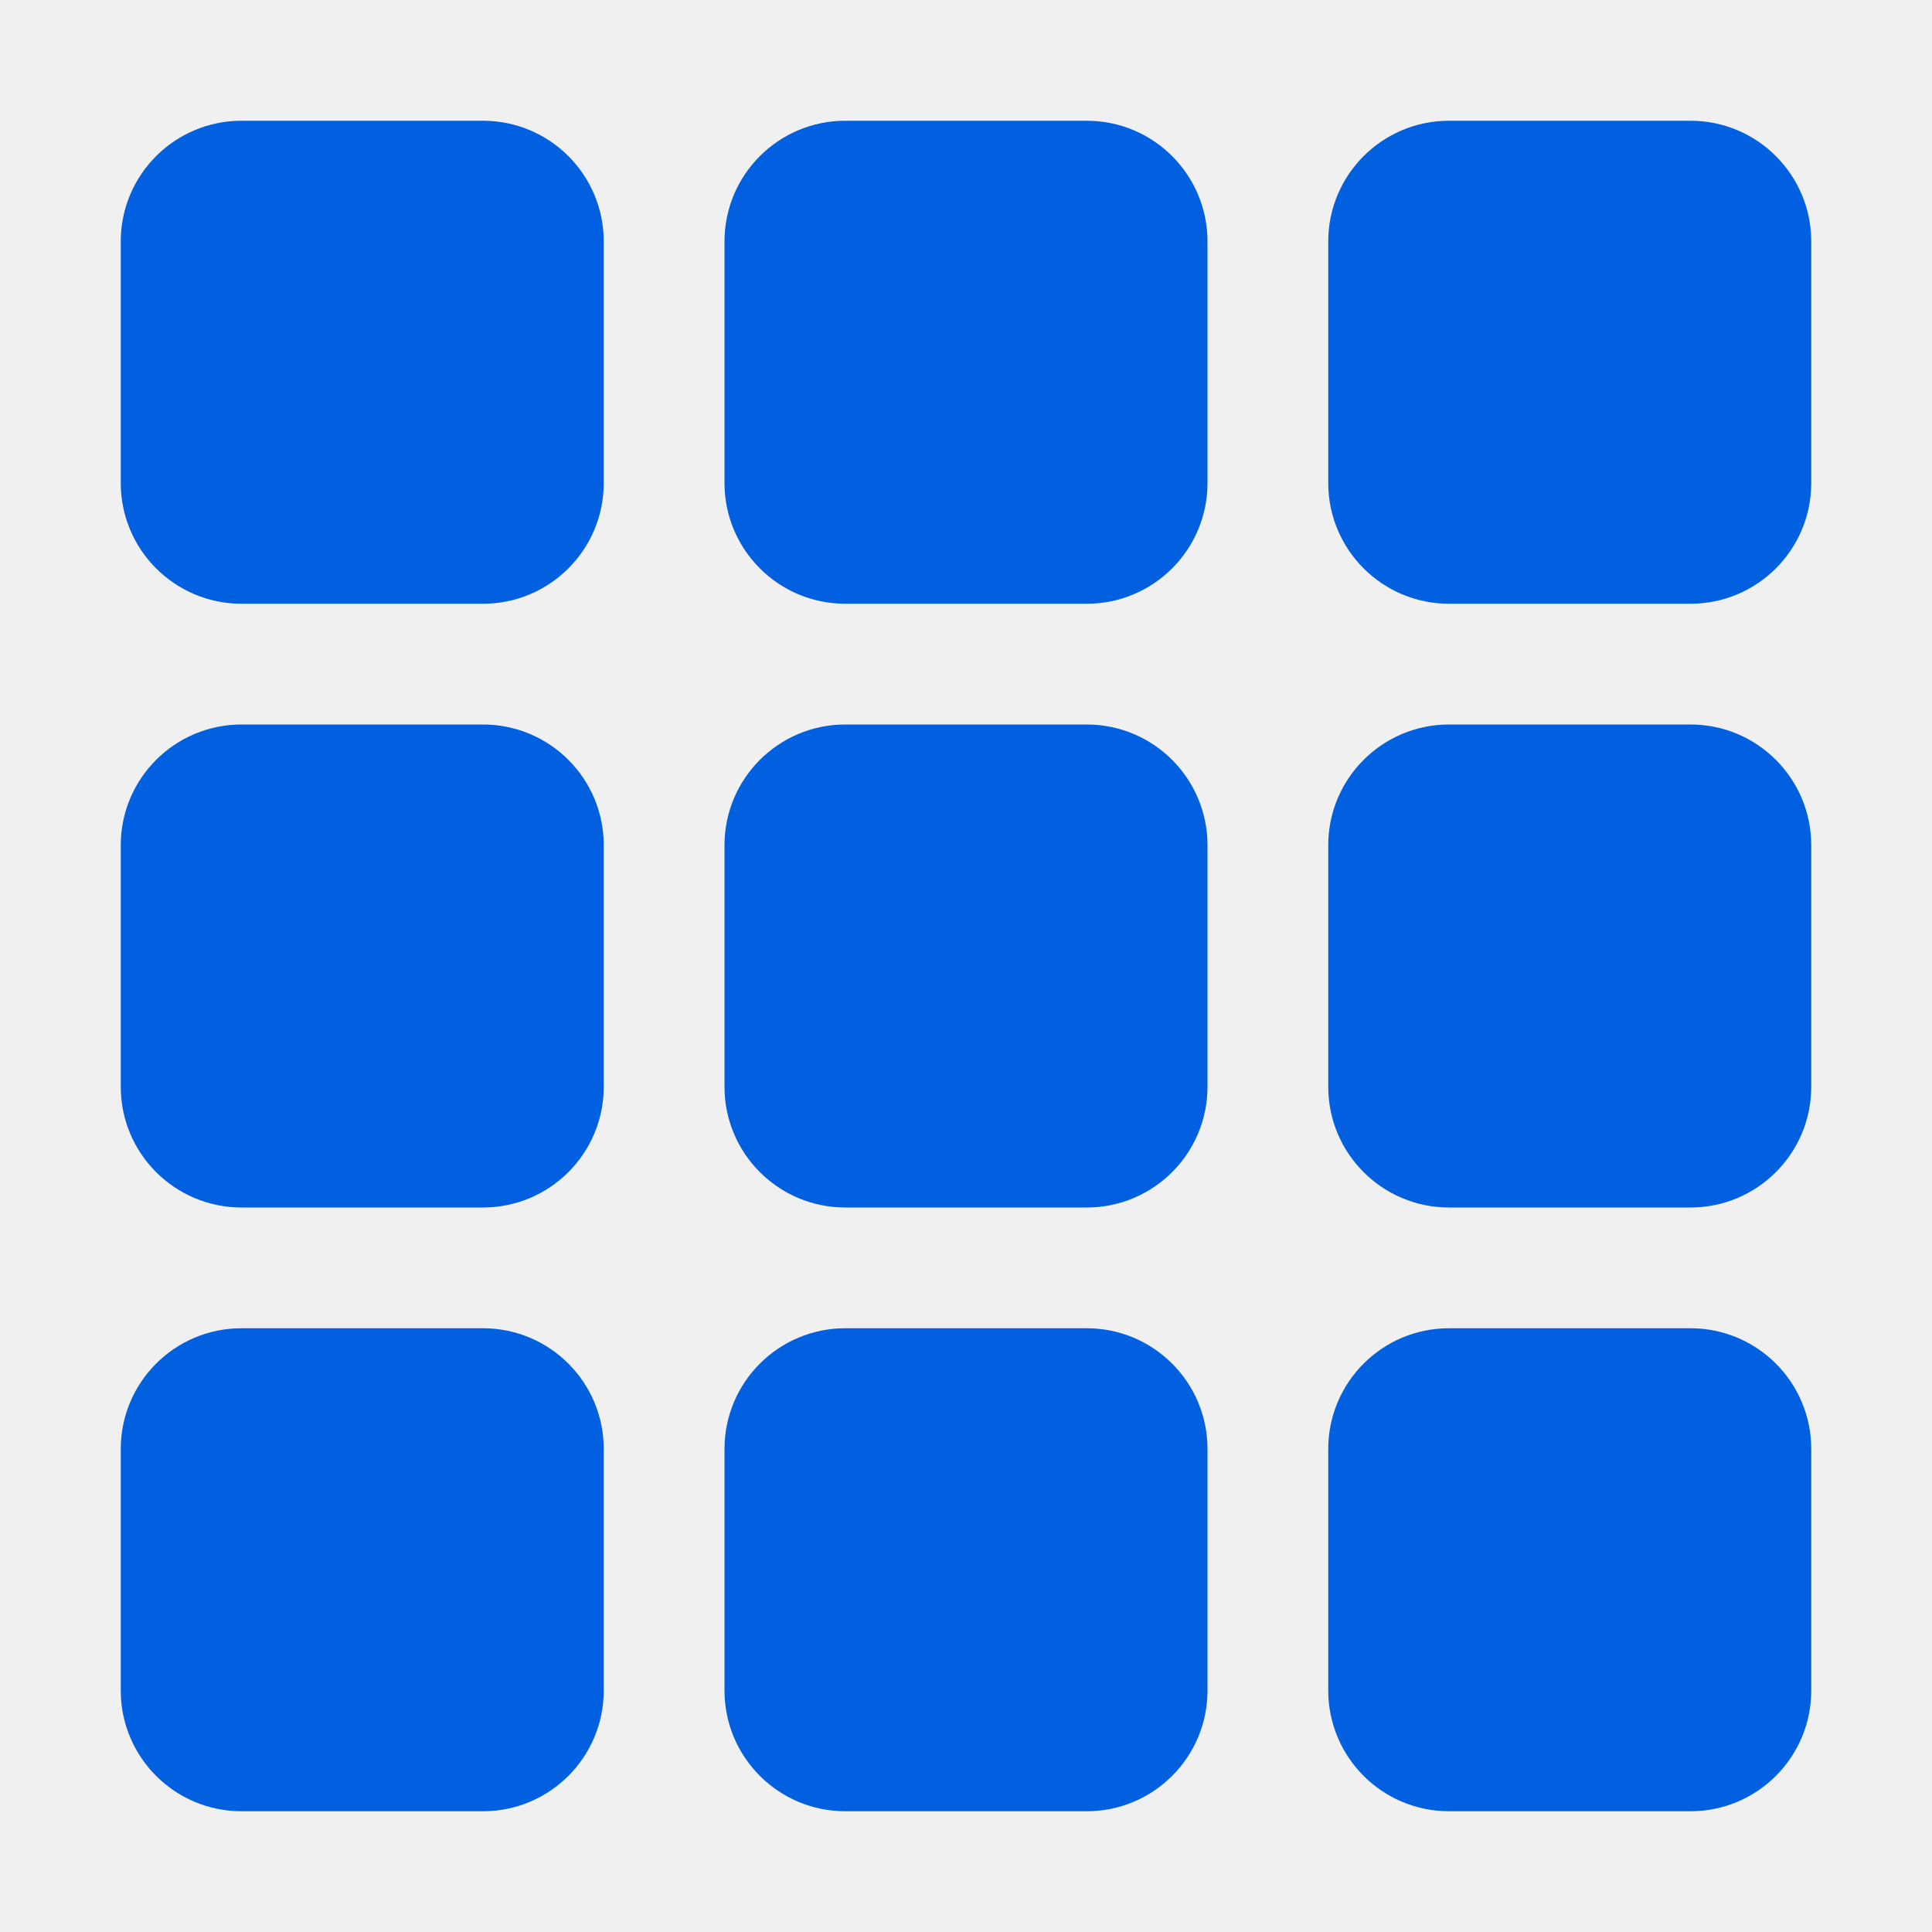
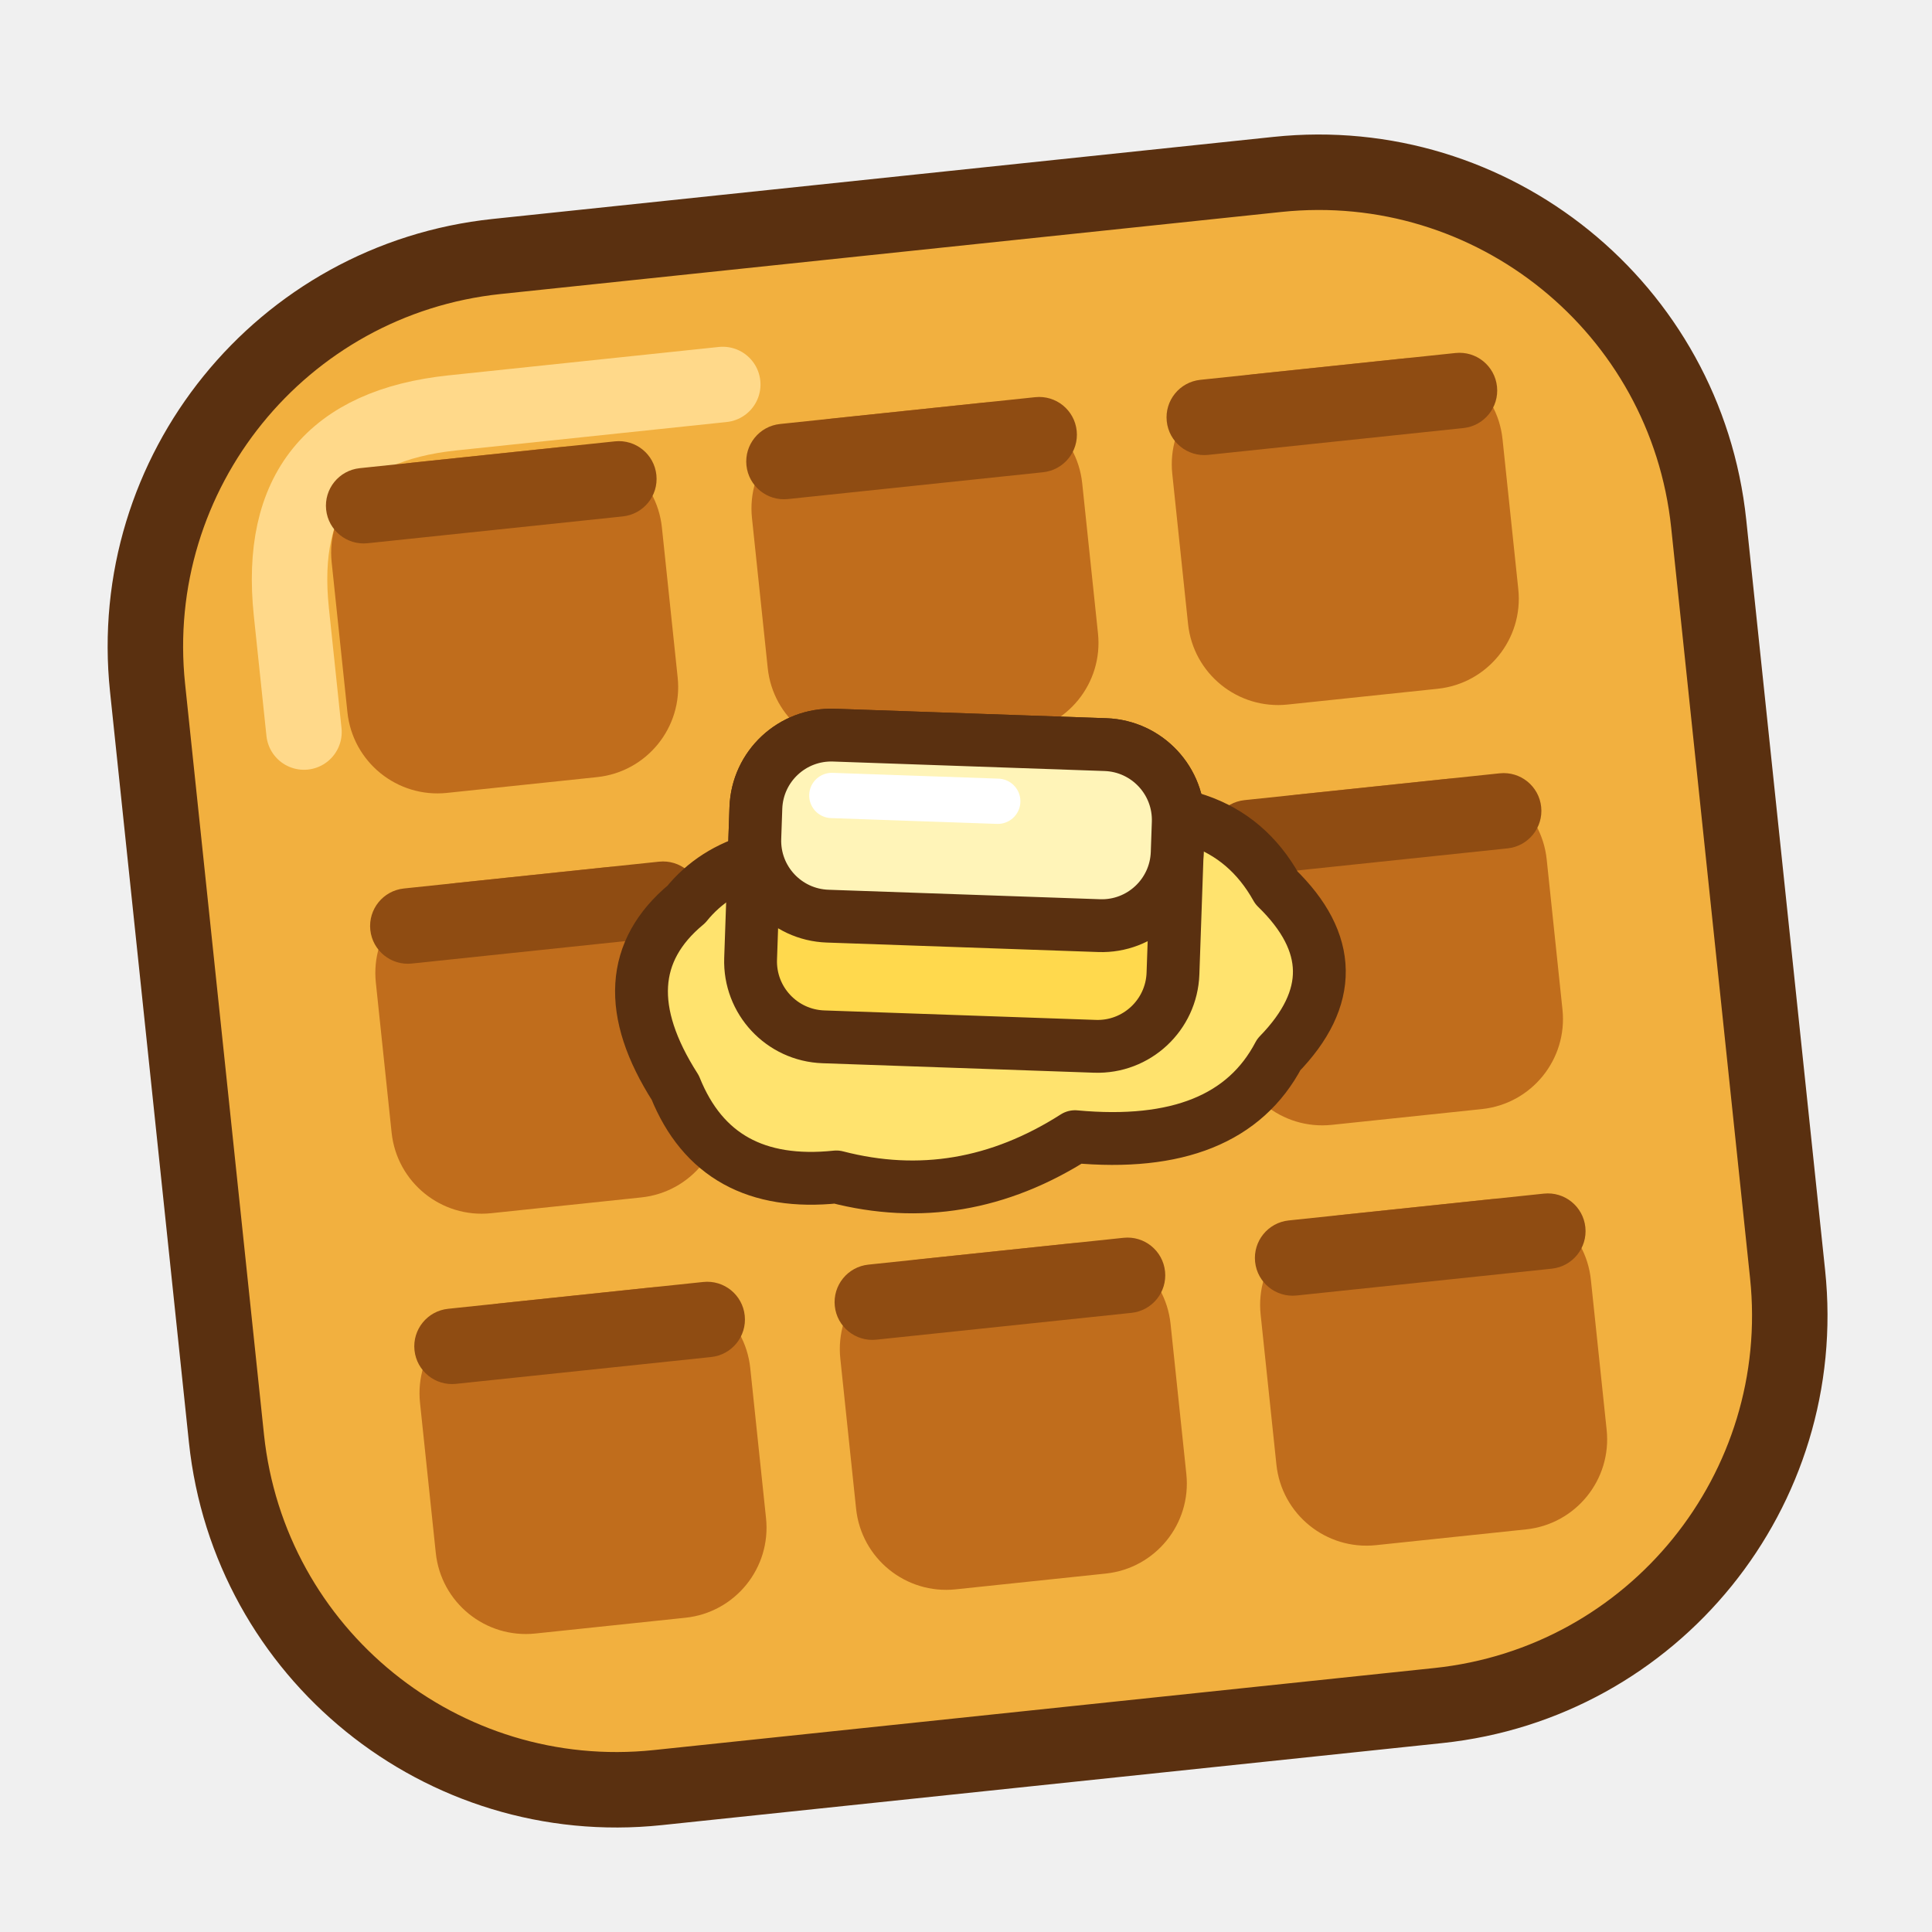
- <svg xmlns="http://www.w3.org/2000/svg" viewBox="0 0 48 48" width="48" height="48">
-   <g fill="#0060df">
-     <rect x="3" y="3" width="12" height="12" rx="3" />
-     <rect x="18" y="3" width="12" height="12" rx="3" />
-     <rect x="33" y="3" width="12" height="12" rx="3" />
-     <rect x="3" y="18" width="12" height="12" rx="3" />
-     <rect x="18" y="18" width="12" height="12" rx="3" />
-     <rect x="33" y="18" width="12" height="12" rx="3" />
-     <rect x="3" y="33" width="12" height="12" rx="3" />
-     <rect x="18" y="33" width="12" height="12" rx="3" />
-     <rect x="33" y="33" width="12" height="12" rx="3" />
+ <svg xmlns="http://www.w3.org/2000/svg" viewBox="0 0 128 128" width="128" height="128">
+   <g transform="rotate(-6 64 64)">
+     <rect x="12" y="14" width="104" height="102" rx="26" fill="#f2b03f" stroke="#5a3010" stroke-width="5" />
+     <path d="M22 44 V36 Q22 24 34 24 H52" fill="none" stroke="#ffd98a" stroke-width="5" stroke-linecap="round" />
+     <g fill="#c06d1c">
+       <rect x="25" y="27" width="22" height="22" rx="6" />
+       <rect x="53" y="27" width="22" height="22" rx="6" />
+       <rect x="81" y="27" width="22" height="22" rx="6" />
+       <rect x="25" y="55" width="22" height="22" rx="6" />
+       <rect x="53" y="55" width="22" height="22" rx="6" />
+       <rect x="81" y="55" width="22" height="22" rx="6" />
+       <rect x="25" y="83" width="22" height="22" rx="6" />
+       <rect x="53" y="83" width="22" height="22" rx="6" />
+       <rect x="81" y="83" width="22" height="22" rx="6" />
+     </g>
+     <g fill="#8f4c12">
+       <rect x="25" y="27" width="22" height="5" rx="2.5" />
+       <rect x="53" y="27" width="22" height="5" rx="2.5" />
+       <rect x="81" y="27" width="22" height="5" rx="2.5" />
+       <rect x="25" y="55" width="22" height="5" rx="2.5" />
+       <rect x="81" y="55" width="22" height="5" rx="2.5" />
+       <rect x="25" y="83" width="22" height="5" rx="2.5" />
+       <rect x="53" y="83" width="22" height="5" rx="2.5" />
+       <rect x="81" y="83" width="22" height="5" rx="2.5" />
+     </g>
+     <path d="M44 70 Q40 62 46 58 Q50 54 58 56 Q64 52 72 55 Q82 54 85 61 Q90 67 84 72 Q80 78 70 76 Q62 80 54 77 Q46 77 44 70 Z" fill="#ffe36e" stroke="#5a3010" stroke-width="3.5" stroke-linejoin="round" />
+     <g transform="rotate(8 64 62)">
+       <rect x="50" y="49" width="28" height="20" rx="5" fill="#ffd94d" stroke="#5a3010" stroke-width="3.5" />
+       <rect x="50" y="49" width="28" height="12" rx="5" fill="#fff4b8" stroke="#5a3010" stroke-width="3.5" />
+       <path d="M55 53 H66" stroke="#ffffff" stroke-width="3" stroke-linecap="round" />
+     </g>
  </g>
</svg>
